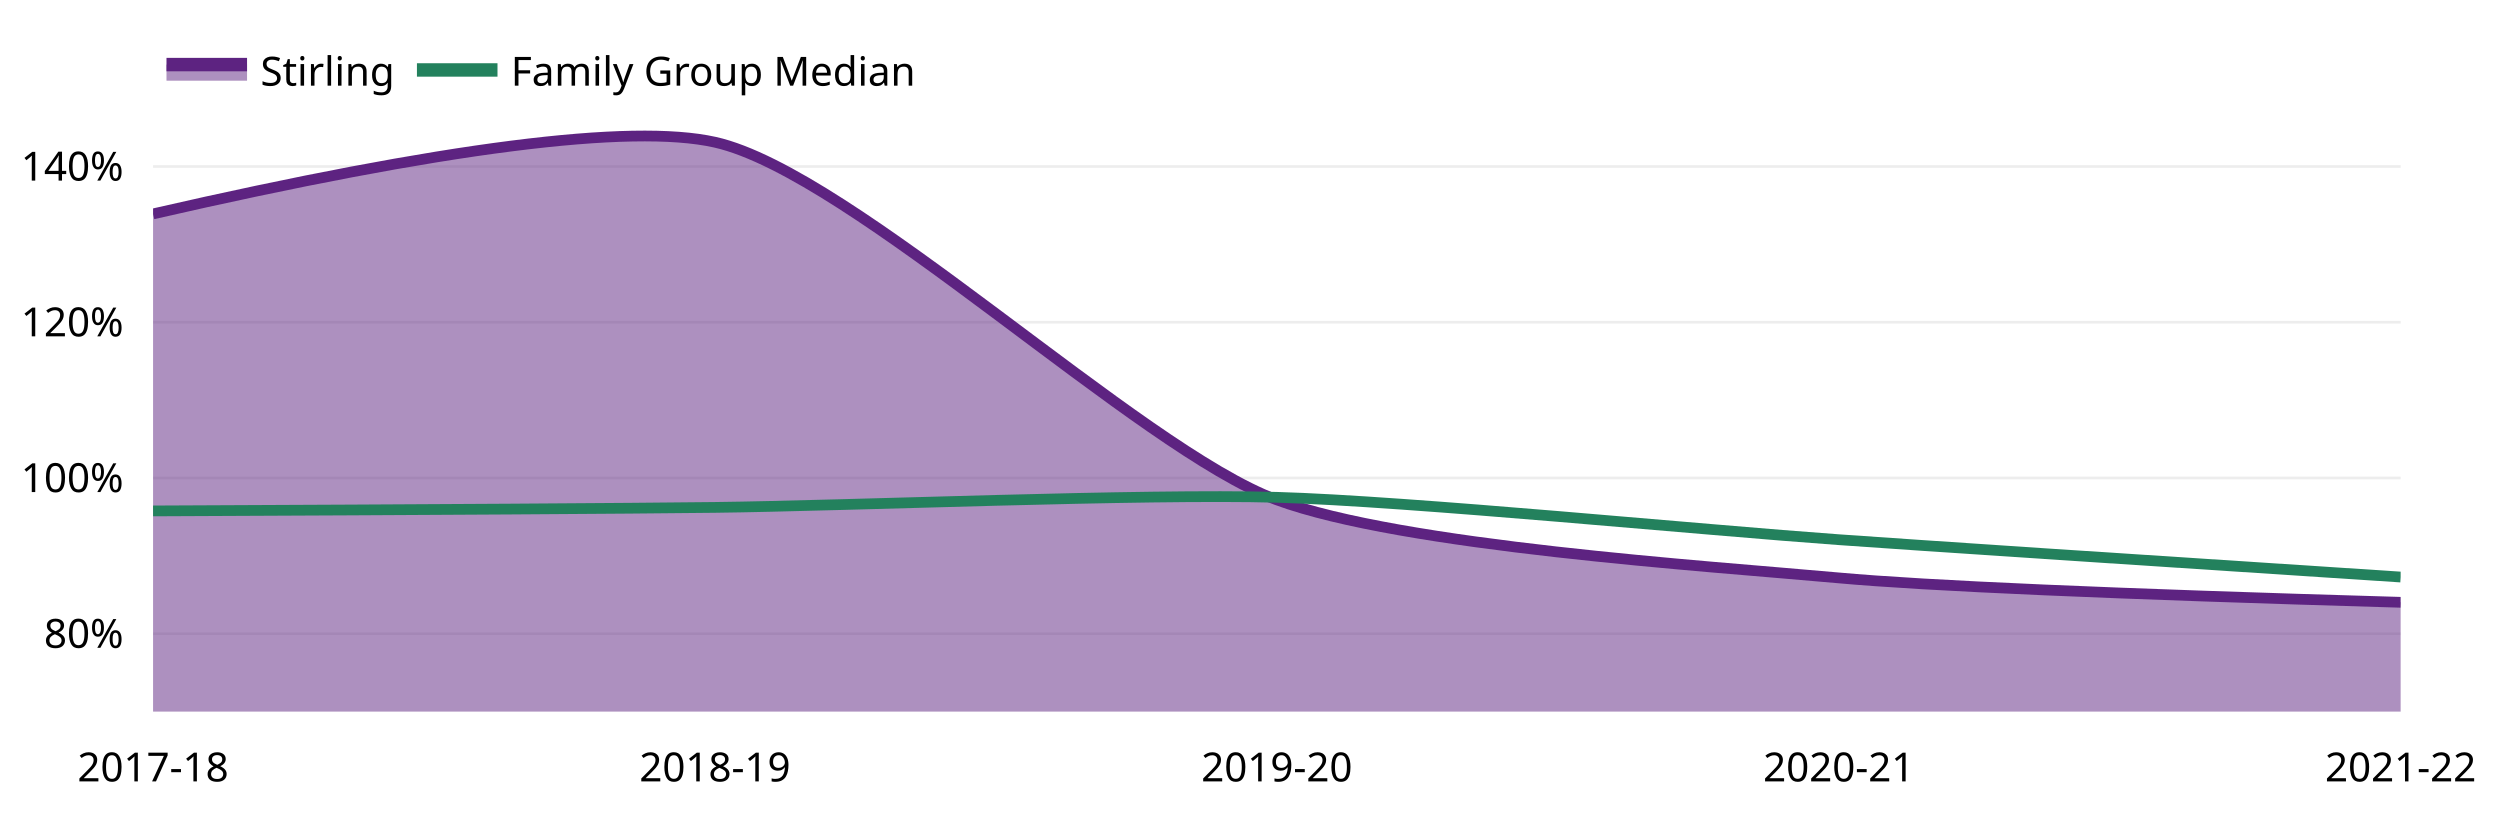
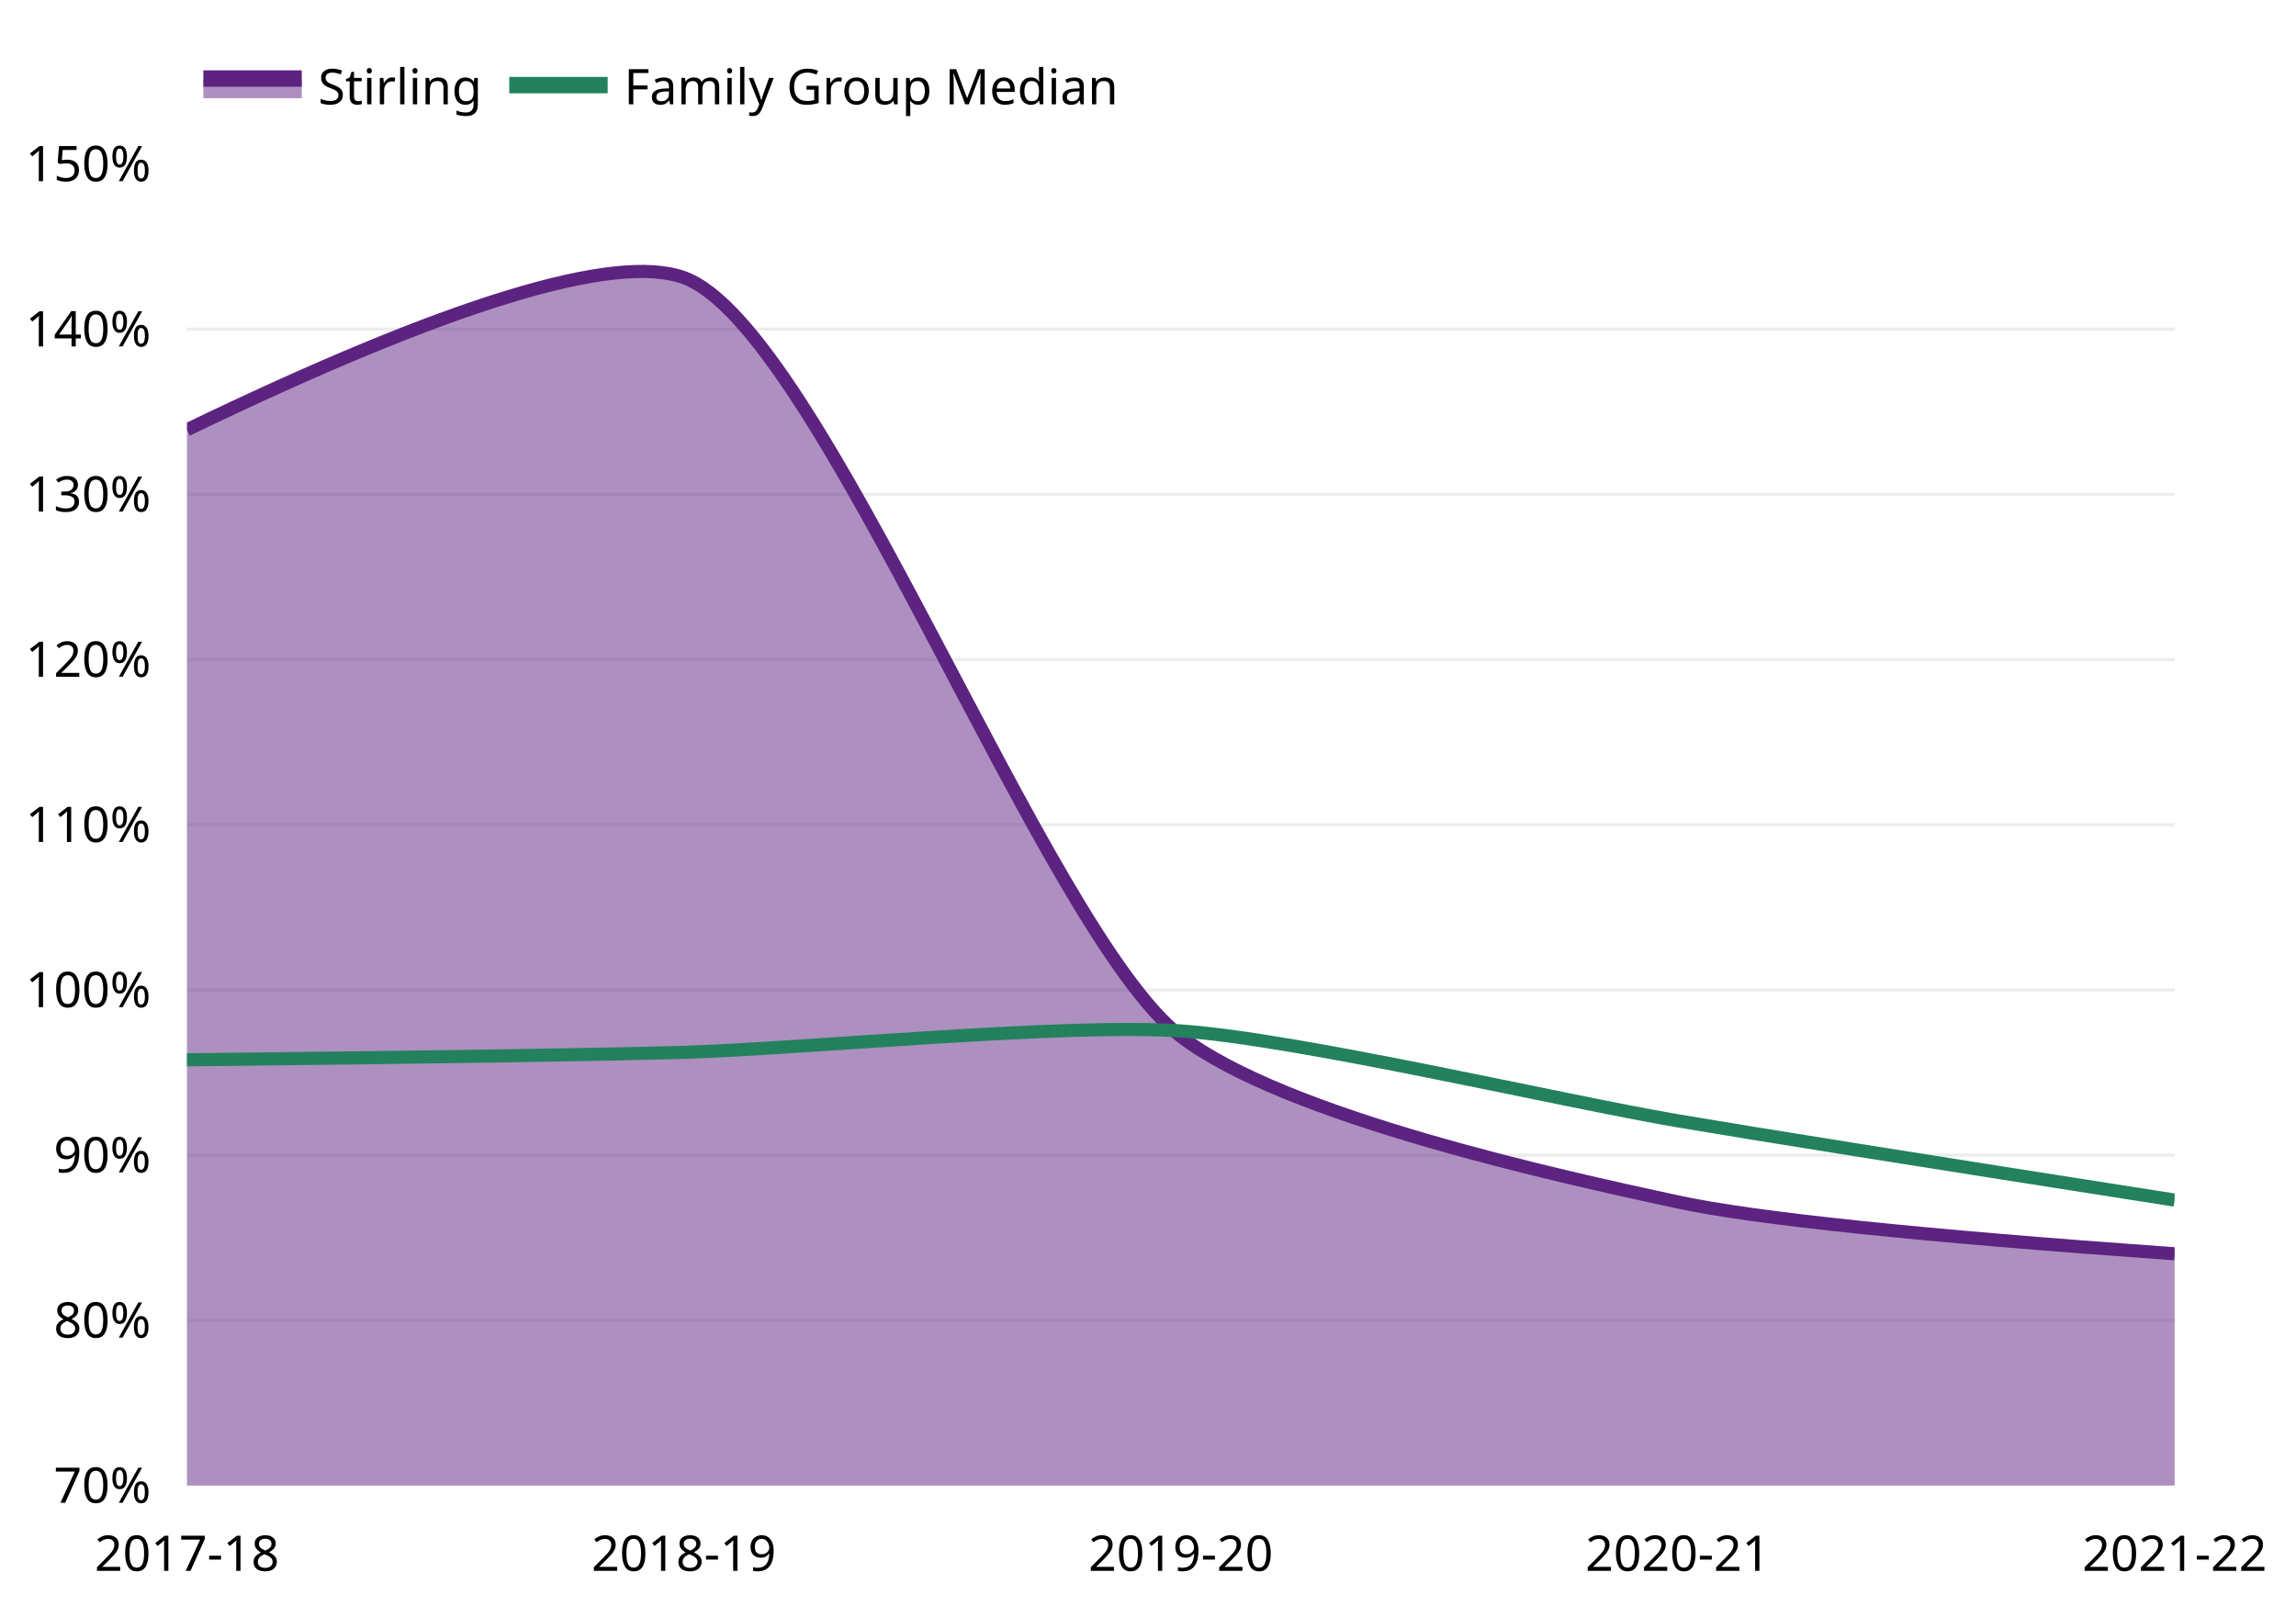
- <svg xmlns="http://www.w3.org/2000/svg" class="main-svg" width="931" height="305" style="" viewBox="0 0 931 305">
-   <rect x="0" y="0" width="931" height="305" style="fill: rgb(255, 255, 255); fill-opacity: 1;" />
-   <defs id="defs-13d5db">
+ <svg xmlns="http://www.w3.org/2000/svg" class="main-svg" width="700" height="493" style="" viewBox="0 0 700 493">
+   <rect x="0" y="0" width="700" height="493" style="fill: rgb(255, 255, 255); fill-opacity: 1;" />
+   <defs id="defs-6c6af9">
    <g class="clips">
-       <clipPath id="clip13d5dbxyplot" class="plotclip">
-         <rect width="837" height="232" />
+       <clipPath id="clip6c6af9xyplot" class="plotclip">
+         <rect width="606" height="403" />
      </clipPath>
-       <clipPath class="axesclip" id="clip13d5dbx">
-         <rect x="57" y="0" width="837" height="305" />
+       <clipPath class="axesclip" id="clip6c6af9x">
+         <rect x="57" y="0" width="606" height="493" />
      </clipPath>
-       <clipPath class="axesclip" id="clip13d5dby">
-         <rect x="0" y="33" width="931" height="232" />
+       <clipPath class="axesclip" id="clip6c6af9y">
+         <rect x="0" y="50" width="700" height="403" />
      </clipPath>
-       <clipPath class="axesclip" id="clip13d5dbxy">
-         <rect x="57" y="33" width="837" height="232" />
+       <clipPath class="axesclip" id="clip6c6af9xy">
+         <rect x="57" y="50" width="606" height="403" />
      </clipPath>
    </g>
    <g class="gradients" />
    <g class="patterns" />
  </defs>
  <g class="bglayer">
-     <rect class="bg" x="47" y="23" width="857" height="252" style="fill: rgb(0, 0, 0); fill-opacity: 0; stroke-width: 0;" />
+     <rect class="bg" x="47" y="40" width="626" height="423" style="fill: rgb(0, 0, 0); fill-opacity: 0; stroke-width: 0;" />
  </g>
  <g class="layer-below">
    <g class="imagelayer" />
    <g class="shapelayer" />
  </g>
  <g class="cartesianlayer">
    <g class="subplot xy">
      <g class="layer-subplot">
        <g class="shapelayer" />
        <g class="imagelayer" />
      </g>
      <g class="gridlayer">
        <g class="x">
-           <path class="xgrid crisp" transform="translate(266.25,0)" d="M0,33v232" style="stroke: rgb(255, 255, 255); stroke-opacity: 1; stroke-width: 1px;" />
-           <path class="xgrid crisp" transform="translate(475.5,0)" d="M0,33v232" style="stroke: rgb(255, 255, 255); stroke-opacity: 1; stroke-width: 1px;" />
-           <path class="xgrid crisp" transform="translate(684.75,0)" d="M0,33v232" style="stroke: rgb(255, 255, 255); stroke-opacity: 1; stroke-width: 1px;" />
+           <path class="xgrid crisp" transform="translate(208.5,0)" d="M0,50v403" style="stroke: rgb(255, 255, 255); stroke-opacity: 1; stroke-width: 1px;" />
+           <path class="xgrid crisp" transform="translate(360,0)" d="M0,50v403" style="stroke: rgb(255, 255, 255); stroke-opacity: 1; stroke-width: 1px;" />
+           <path class="xgrid crisp" transform="translate(511.5,0)" d="M0,50v403" style="stroke: rgb(255, 255, 255); stroke-opacity: 1; stroke-width: 1px;" />
        </g>
        <g class="y">
-           <path class="ygrid crisp" transform="translate(0,236)" d="M57,0h837" style="stroke: rgb(237, 237, 237); stroke-opacity: 1; stroke-width: 1px;" />
-           <path class="ygrid crisp" transform="translate(0,178)" d="M57,0h837" style="stroke: rgb(237, 237, 237); stroke-opacity: 1; stroke-width: 1px;" />
-           <path class="ygrid crisp" transform="translate(0,120)" d="M57,0h837" style="stroke: rgb(237, 237, 237); stroke-opacity: 1; stroke-width: 1px;" />
-           <path class="ygrid crisp" transform="translate(0,62)" d="M57,0h837" style="stroke: rgb(237, 237, 237); stroke-opacity: 1; stroke-width: 1px;" />
+           <path class="ygrid crisp" transform="translate(0,402.63)" d="M57,0h606" style="stroke: rgb(237, 237, 237); stroke-opacity: 1; stroke-width: 1px;" />
+           <path class="ygrid crisp" transform="translate(0,352.25)" d="M57,0h606" style="stroke: rgb(237, 237, 237); stroke-opacity: 1; stroke-width: 1px;" />
+           <path class="ygrid crisp" transform="translate(0,301.88)" d="M57,0h606" style="stroke: rgb(237, 237, 237); stroke-opacity: 1; stroke-width: 1px;" />
+           <path class="ygrid crisp" transform="translate(0,251.5)" d="M57,0h606" style="stroke: rgb(237, 237, 237); stroke-opacity: 1; stroke-width: 1px;" />
+           <path class="ygrid crisp" transform="translate(0,201.13)" d="M57,0h606" style="stroke: rgb(237, 237, 237); stroke-opacity: 1; stroke-width: 1px;" />
+           <path class="ygrid crisp" transform="translate(0,150.75)" d="M57,0h606" style="stroke: rgb(237, 237, 237); stroke-opacity: 1; stroke-width: 1px;" />
+           <path class="ygrid crisp" transform="translate(0,100.38)" d="M57,0h606" style="stroke: rgb(237, 237, 237); stroke-opacity: 1; stroke-width: 1px;" />
        </g>
      </g>
      <g class="zerolinelayer" />
      <path class="xlines-below" />
      <path class="ylines-below" />
      <g class="overlines-below" />
      <g class="xaxislayer-below" />
      <g class="yaxislayer-below" />
      <g class="overaxes-below" />
-       <g class="plot" transform="translate(57,33)" clip-path="url(#clip13d5dbxyplot)">
+       <g class="plot" transform="translate(57,50)" clip-path="url(#clip6c6af9xyplot)">
        <g class="scatterlayer mlayer">
-           <g class="trace scatter tracedada6e" style="stroke-miterlimit: 2;">
+           <g class="trace scatter trace663036" style="stroke-miterlimit: 2;">
            <g class="fills">
              <g>
-                 <path class="js-fill" d="M837,435L0,435L0,46.66Q162.25,9.45 209.25,19.96C260.22,31.36 367.55,134.42 418.5,153.16C465.52,170.45 578.82,177.76 627.75,182.21Q676.47,186.64 837,191.3" style="fill: rgb(93, 35, 129); fill-opacity: 0.5; stroke-width: 0;" />
+                 <path class="js-fill" d="M606,755.63L0,755.63L0,81.05Q119.85,23.22 151.5,34.66C193.31,49.78 261.3,233.91 303,266.03C334.68,290.44 418.72,308.78 454.5,316.51Q489.44,324.06 606,332.32" style="fill: rgb(93, 35, 129); fill-opacity: 0.5; stroke-width: 0;" />
              </g>
            </g>
            <g class="errorbars" />
            <g class="lines">
-               <path class="js-line" d="M0,46.66Q162.25,9.45 209.25,19.96C260.22,31.36 367.55,134.42 418.5,153.16C465.52,170.45 578.82,177.76 627.75,182.21Q676.47,186.64 837,191.3" style="vector-effect: non-scaling-stroke; fill: none; stroke: rgb(93, 35, 129); stroke-opacity: 1; stroke-width: 4px; opacity: 1;" />
+               <path class="js-line" d="M0,81.05Q119.85,23.22 151.5,34.66C193.31,49.78 261.3,233.91 303,266.03C334.68,290.44 418.72,308.78 454.5,316.51Q489.44,324.06 606,332.32" style="vector-effect: non-scaling-stroke; fill: none; stroke: rgb(93, 35, 129); stroke-opacity: 1; stroke-width: 4px; opacity: 1;" />
            </g>
            <g class="points" />
            <g class="text" />
          </g>
-           <g class="trace scatter tracea946f2" style="stroke-miterlimit: 2; opacity: 1;">
+           <g class="trace scatter trace10cc06" style="stroke-miterlimit: 2; opacity: 1;">
            <g class="fills" />
            <g class="errorbars" />
            <g class="lines">
-               <path class="js-line" d="M0,157.27Q160.43,156.55 209.25,155.96C258.08,155.37 369.71,150.8 418.5,152.2C467.36,153.6 578.92,164.52 627.75,167.98Q676.57,171.44 837,181.89" style="vector-effect: non-scaling-stroke; fill: none; stroke: rgb(35, 129, 93); stroke-opacity: 1; stroke-width: 4px; opacity: 1;" />
+               <path class="js-line" d="M0,273.18Q116.16,271.92 151.5,270.89C186.86,269.86 267.78,261.97 303,264.37C338.49,266.79 419.12,285.75 454.5,291.77Q489.82,297.78 606,315.95" style="vector-effect: non-scaling-stroke; fill: none; stroke: rgb(35, 129, 93); stroke-opacity: 1; stroke-width: 4px; opacity: 1;" />
            </g>
            <g class="points" />
            <g class="text" />
          </g>
        </g>
      </g>
      <g class="overplot" />
      <path class="xlines-above crisp" d="M0,0" style="fill: none;" />
      <path class="ylines-above crisp" d="M0,0" style="fill: none;" />
      <g class="overlines-above" />
      <g class="xaxislayer-above">
        <g class="xtick">
-           <text text-anchor="middle" x="0" y="291" transform="translate(57,0)" style="font-family: 'Segoe UI Semibold'; font-size: 15px; fill: rgb(0, 0, 0); fill-opacity: 1; white-space: pre; opacity: 1;">2017-18</text>
+           <text text-anchor="middle" x="0" y="479" transform="translate(57,0)" style="font-family: 'Segoe UI Semibold'; font-size: 15px; fill: rgb(0, 0, 0); fill-opacity: 1; white-space: pre; opacity: 1;">2017-18</text>
        </g>
        <g class="xtick">
-           <text text-anchor="middle" x="0" y="291" transform="translate(266.25,0)" style="font-family: 'Segoe UI Semibold'; font-size: 15px; fill: rgb(0, 0, 0); fill-opacity: 1; white-space: pre; opacity: 1;">2018-19</text>
+           <text text-anchor="middle" x="0" y="479" transform="translate(208.5,0)" style="font-family: 'Segoe UI Semibold'; font-size: 15px; fill: rgb(0, 0, 0); fill-opacity: 1; white-space: pre; opacity: 1;">2018-19</text>
        </g>
        <g class="xtick">
-           <text text-anchor="middle" x="0" y="291" transform="translate(475.5,0)" style="font-family: 'Segoe UI Semibold'; font-size: 15px; fill: rgb(0, 0, 0); fill-opacity: 1; white-space: pre; opacity: 1;">2019-20</text>
+           <text text-anchor="middle" x="0" y="479" transform="translate(360,0)" style="font-family: 'Segoe UI Semibold'; font-size: 15px; fill: rgb(0, 0, 0); fill-opacity: 1; white-space: pre; opacity: 1;">2019-20</text>
        </g>
        <g class="xtick">
-           <text text-anchor="middle" x="0" y="291" transform="translate(684.75,0)" style="font-family: 'Segoe UI Semibold'; font-size: 15px; fill: rgb(0, 0, 0); fill-opacity: 1; white-space: pre; opacity: 1;">2020-21</text>
+           <text text-anchor="middle" x="0" y="479" transform="translate(511.5,0)" style="font-family: 'Segoe UI Semibold'; font-size: 15px; fill: rgb(0, 0, 0); fill-opacity: 1; white-space: pre; opacity: 1;">2020-21</text>
        </g>
        <g class="xtick">
-           <text text-anchor="middle" x="0" y="291" transform="translate(894,0)" style="font-family: 'Segoe UI Semibold'; font-size: 15px; fill: rgb(0, 0, 0); fill-opacity: 1; white-space: pre; opacity: 1;">2021-22</text>
+           <text text-anchor="middle" x="0" y="479" transform="translate(663,0)" style="font-family: 'Segoe UI Semibold'; font-size: 15px; fill: rgb(0, 0, 0); fill-opacity: 1; white-space: pre; opacity: 1;">2021-22</text>
        </g>
      </g>
      <g class="yaxislayer-above">
        <g class="ytick">
-           <text text-anchor="end" x="46" y="5.25" transform="translate(0,236)" style="font-family: 'Segoe UI Semibold'; font-size: 15px; fill: rgb(0, 0, 0); fill-opacity: 1; white-space: pre; opacity: 1;">80%</text>
+           <text text-anchor="end" x="46" y="5.25" transform="translate(0,453)" style="font-family: 'Segoe UI Semibold'; font-size: 15px; fill: rgb(0, 0, 0); fill-opacity: 1; white-space: pre; opacity: 1;">70%</text>
        </g>
        <g class="ytick">
-           <text text-anchor="end" x="46" y="5.25" style="font-family: 'Segoe UI Semibold'; font-size: 15px; fill: rgb(0, 0, 0); fill-opacity: 1; white-space: pre; opacity: 1;" transform="translate(0,178)">100%</text>
+           <text text-anchor="end" x="46" y="5.25" style="font-family: 'Segoe UI Semibold'; font-size: 15px; fill: rgb(0, 0, 0); fill-opacity: 1; white-space: pre; opacity: 1;" transform="translate(0,402.63)">80%</text>
        </g>
        <g class="ytick">
-           <text text-anchor="end" x="46" y="5.25" style="font-family: 'Segoe UI Semibold'; font-size: 15px; fill: rgb(0, 0, 0); fill-opacity: 1; white-space: pre; opacity: 1;" transform="translate(0,120)">120%</text>
+           <text text-anchor="end" x="46" y="5.25" style="font-family: 'Segoe UI Semibold'; font-size: 15px; fill: rgb(0, 0, 0); fill-opacity: 1; white-space: pre; opacity: 1;" transform="translate(0,352.25)">90%</text>
        </g>
        <g class="ytick">
-           <text text-anchor="end" x="46" y="5.25" style="font-family: 'Segoe UI Semibold'; font-size: 15px; fill: rgb(0, 0, 0); fill-opacity: 1; white-space: pre; opacity: 1;" transform="translate(0,62)">140%</text>
+           <text text-anchor="end" x="46" y="5.25" style="font-family: 'Segoe UI Semibold'; font-size: 15px; fill: rgb(0, 0, 0); fill-opacity: 1; white-space: pre; opacity: 1;" transform="translate(0,301.88)">100%</text>
+         </g>
+         <g class="ytick">
+           <text text-anchor="end" x="46" y="5.25" style="font-family: 'Segoe UI Semibold'; font-size: 15px; fill: rgb(0, 0, 0); fill-opacity: 1; white-space: pre; opacity: 1;" transform="translate(0,251.5)">110%</text>
+         </g>
+         <g class="ytick">
+           <text text-anchor="end" x="46" y="5.25" style="font-family: 'Segoe UI Semibold'; font-size: 15px; fill: rgb(0, 0, 0); fill-opacity: 1; white-space: pre; opacity: 1;" transform="translate(0,201.13)">120%</text>
+         </g>
+         <g class="ytick">
+           <text text-anchor="end" x="46" y="5.25" style="font-family: 'Segoe UI Semibold'; font-size: 15px; fill: rgb(0, 0, 0); fill-opacity: 1; white-space: pre; opacity: 1;" transform="translate(0,150.75)">130%</text>
+         </g>
+         <g class="ytick">
+           <text text-anchor="end" x="46" y="5.25" style="font-family: 'Segoe UI Semibold'; font-size: 15px; fill: rgb(0, 0, 0); fill-opacity: 1; white-space: pre; opacity: 1;" transform="translate(0,100.38)">140%</text>
+         </g>
+         <g class="ytick">
+           <text text-anchor="end" x="46" y="5.25" style="font-family: 'Segoe UI Semibold'; font-size: 15px; fill: rgb(0, 0, 0); fill-opacity: 1; white-space: pre; opacity: 1;" transform="translate(0,50)">150%</text>
        </g>
      </g>
      <g class="overaxes-above" />
    </g>
  </g>
  <g class="polarlayer" />
  <g class="smithlayer" />
  <g class="ternarylayer" />
  <g class="geolayer" />
  <g class="funnelarealayer" />
  <g class="pielayer" />
  <g class="iciclelayer" />
  <g class="treemaplayer" />
  <g class="sunburstlayer" />
  <g class="glimages" />
-   <defs id="topdefs-13d5db">
+   <defs id="topdefs-6c6af9">
    <g class="clips" />
-     <clipPath id="legend13d5db">
+     <clipPath id="legend6c6af9">
      <rect width="285" height="33" x="0" y="0" />
    </clipPath>
  </defs>
  <g class="layer-above">
    <g class="imagelayer" />
    <g class="shapelayer" />
  </g>
  <g class="infolayer">
-     <g class="legend" pointer-events="all" transform="translate(57,9.8)">
+     <g class="legend" pointer-events="all" transform="translate(57,9.7)">
      <rect class="bg" shape-rendering="crispEdges" width="285" height="33" x="0" y="0" style="stroke: rgb(68, 68, 68); stroke-opacity: 1; fill: rgb(0, 0, 0); fill-opacity: 0; stroke-width: 0px;" />
-       <g class="scrollbox" transform="" clip-path="url(#legend13d5db)">
+       <g class="scrollbox" transform="" clip-path="url(#legend6c6af9)">
        <g class="groups">
          <g class="traces" transform="translate(0,16.25)" style="opacity: 1;">
            <text class="legendtext" text-anchor="start" x="40" y="5.85" style="font-family: 'Segoe UI Semibold'; font-size: 15px; fill: rgb(0, 0, 0); fill-opacity: 1; white-space: pre;">Stirling</text>
            <g class="layers">
              <g class="legendfill">
                <path class="js-fill" d="M5,-2h30v6h-30z" style="stroke-width: 0; fill: rgb(93, 35, 129); fill-opacity: 0.5;" />
              </g>
              <g class="legendlines">
                <path class="js-line" d="M5,-2h30" style="fill: none; stroke: rgb(93, 35, 129); stroke-opacity: 1; stroke-width: 5px;" />
              </g>
              <g class="legendsymbols">
                <g class="legendpoints" />
              </g>
            </g>
            <rect class="legendtoggle" x="0" y="-11.25" width="90.766" height="22.5" style="fill: rgb(0, 0, 0); fill-opacity: 0;" />
          </g>
          <g class="traces" transform="translate(93.26562,16.25)" style="opacity: 1;">
            <text class="legendtext" text-anchor="start" x="40" y="5.85" style="font-family: 'Segoe UI Semibold'; font-size: 15px; fill: rgb(0, 0, 0); fill-opacity: 1; white-space: pre;">Family Group Median</text>
            <g class="layers" style="opacity: 1;">
              <g class="legendfill" />
              <g class="legendlines">
                <path class="js-line" d="M5,0h30" style="fill: none; stroke: rgb(35, 129, 93); stroke-opacity: 1; stroke-width: 5px;" />
              </g>
              <g class="legendsymbols">
                <g class="legendpoints" />
              </g>
            </g>
            <rect class="legendtoggle" x="0" y="-11.25" width="188.609" height="22.5" style="fill: rgb(0, 0, 0); fill-opacity: 0;" />
          </g>
        </g>
      </g>
      <rect class="scrollbar" rx="20" ry="3" width="0" height="0" x="0" y="0" style="fill: rgb(128, 139, 164); fill-opacity: 1;" />
    </g>
    <g class="g-gtitle" />
    <g class="g-xtitle" />
    <g class="g-ytitle" />
  </g>
</svg>
